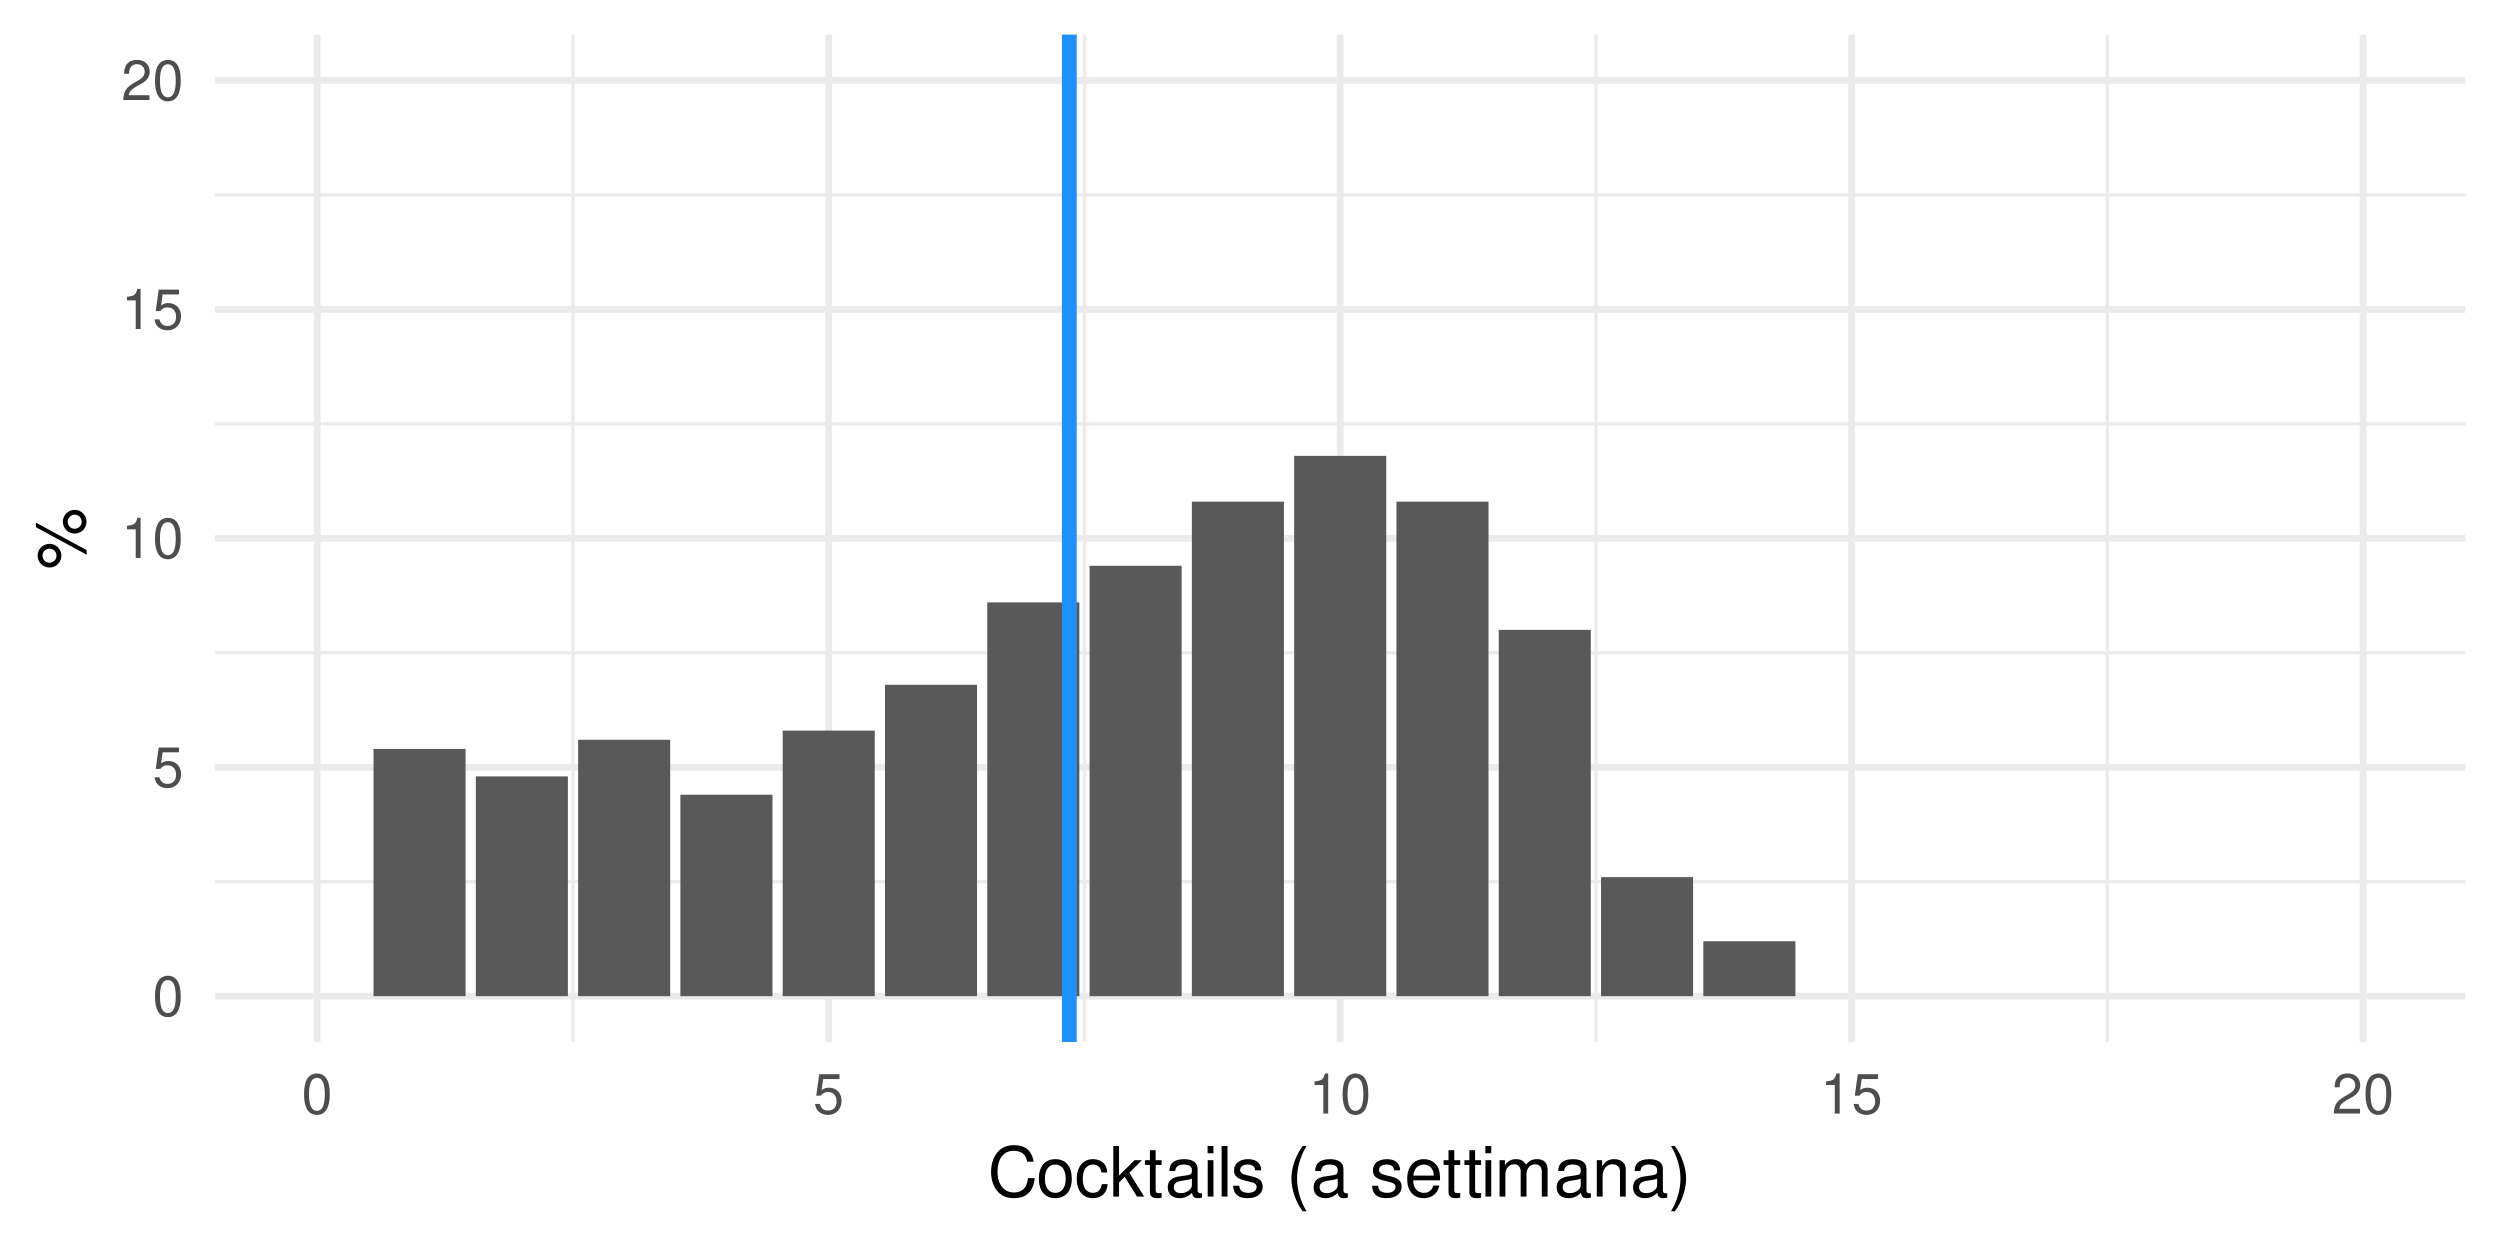
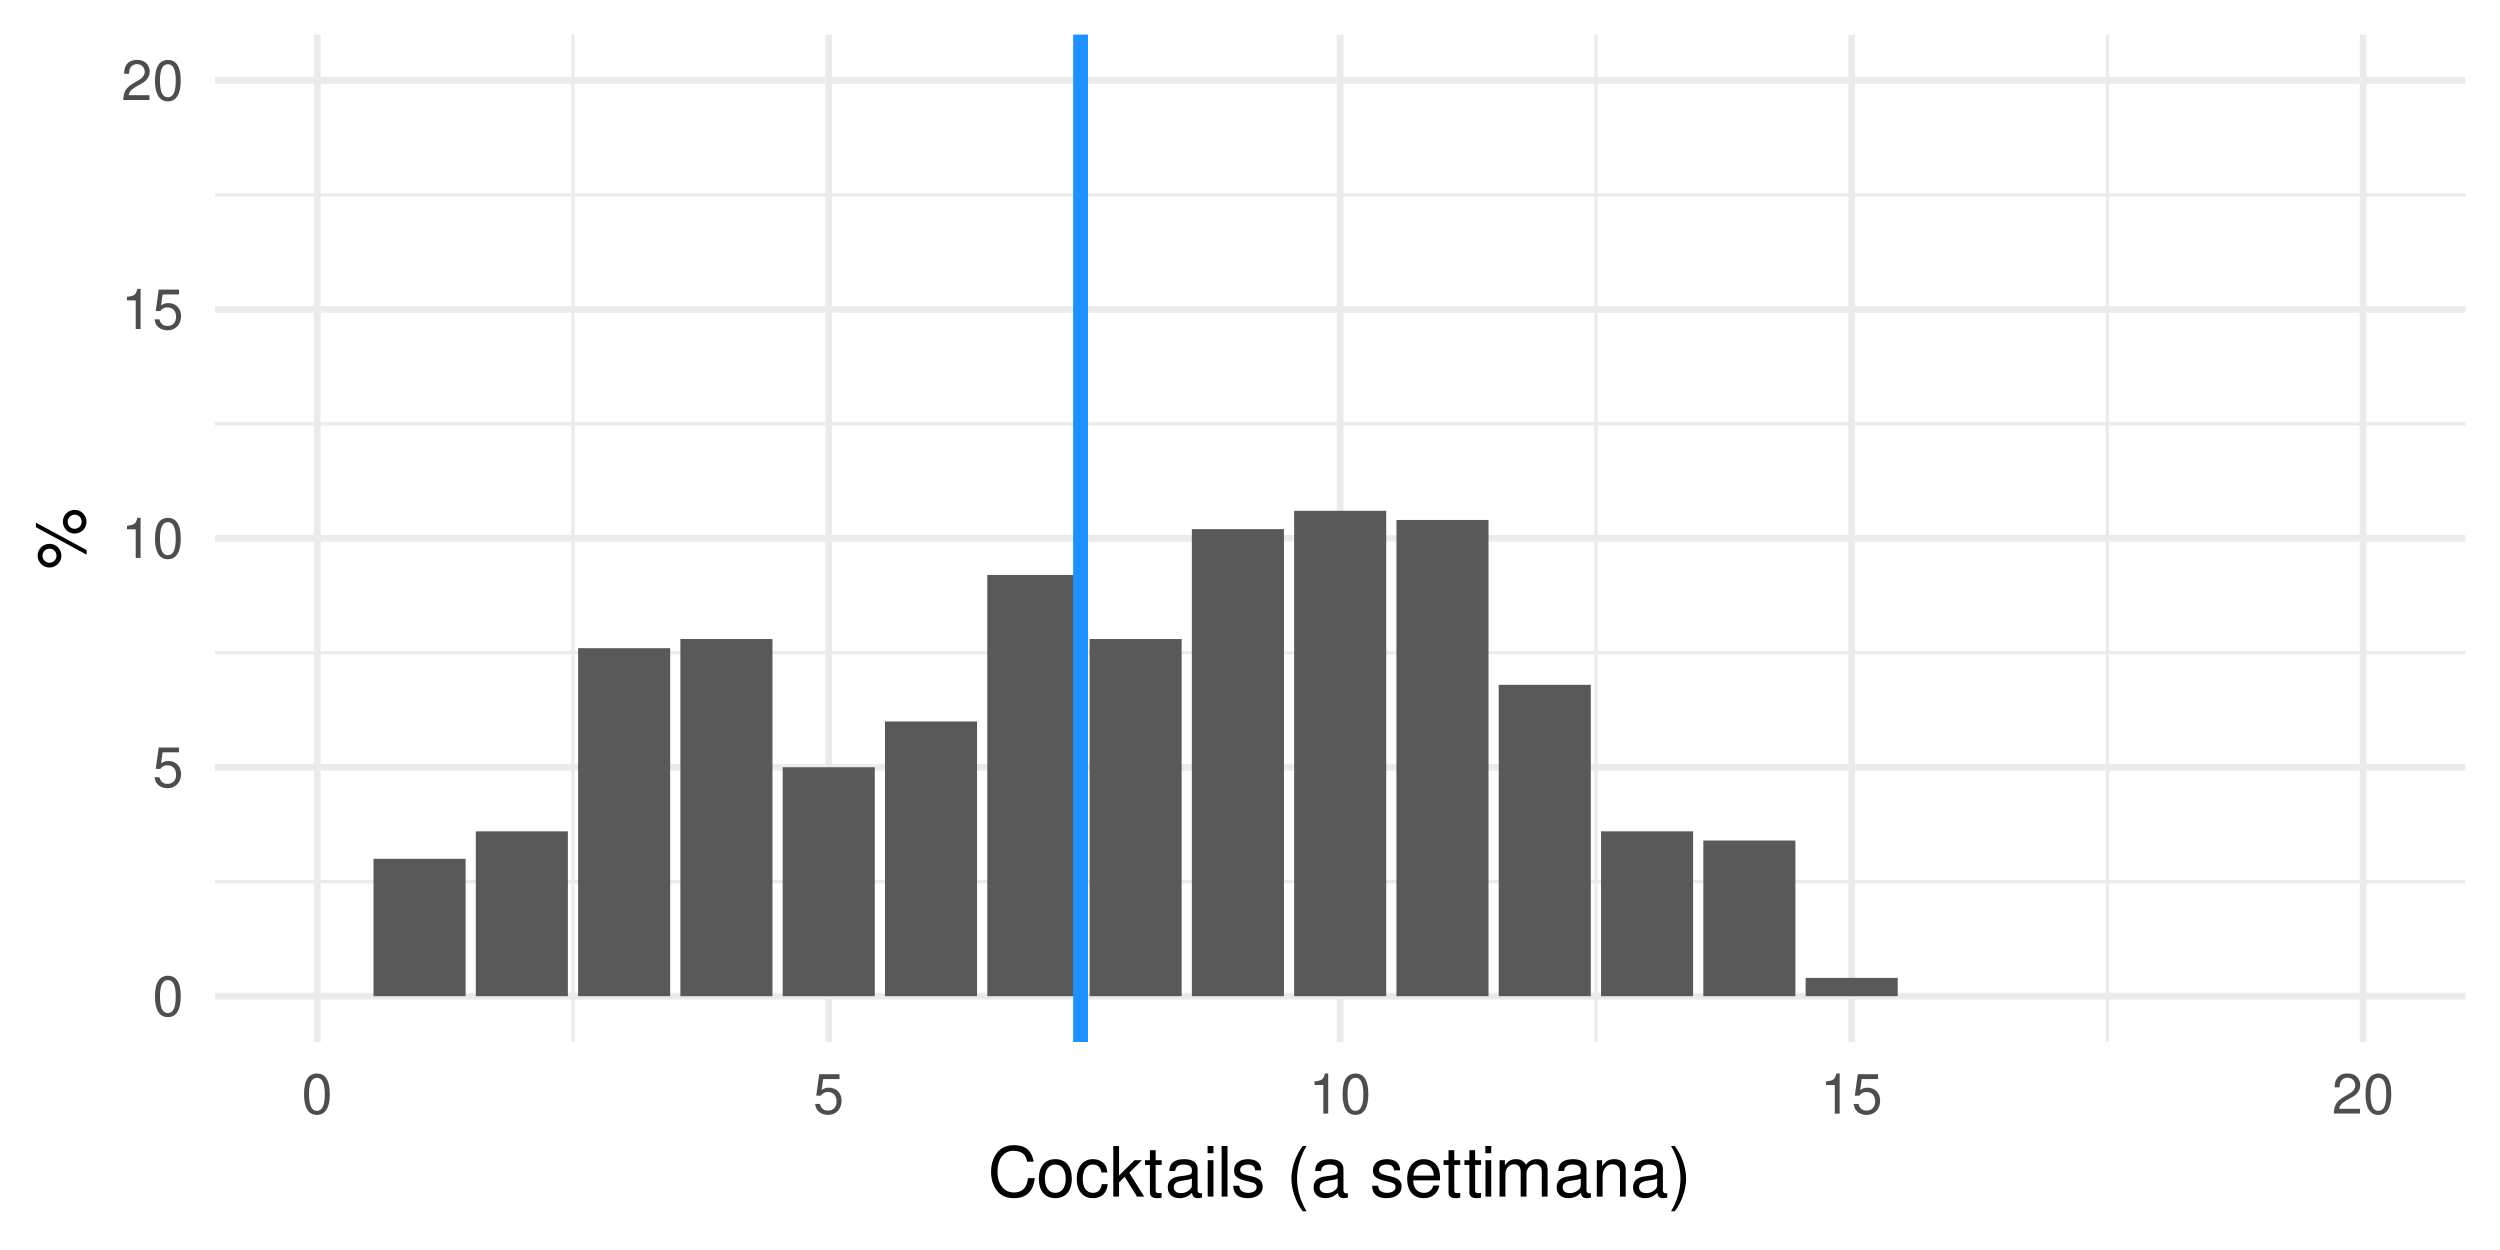
<svg xmlns="http://www.w3.org/2000/svg" xmlns:xlink="http://www.w3.org/1999/xlink" width="720pt" height="360pt" viewBox="0 0 720 360" version="1.1">
  <defs>
    <g>
      <symbol overflow="visible" id="glyph0-0">
        <path style="stroke:none;" d="" />
      </symbol>
      <symbol overflow="visible" id="glyph0-1">
        <path style="stroke:none;" d="M 4.406 -11.562 C 3.344 -11.562 2.391 -11.094 1.797 -10.297 C 1.062 -9.281 0.688 -7.75 0.688 -5.594 C 0.688 -1.703 1.969 0.375 4.406 0.375 C 6.797 0.375 8.109 -1.703 8.109 -5.5 C 8.109 -7.75 7.766 -9.25 7.016 -10.297 C 6.422 -11.109 5.469 -11.562 4.406 -11.562 Z M 4.406 -10.312 C 5.922 -10.312 6.672 -8.766 6.672 -5.625 C 6.672 -2.344 5.938 -0.797 4.375 -0.797 C 2.875 -0.797 2.125 -2.406 2.125 -5.578 C 2.125 -8.766 2.875 -10.312 4.406 -10.312 Z M 4.406 -10.312 " />
      </symbol>
      <symbol overflow="visible" id="glyph0-2">
        <path style="stroke:none;" d="M 7.609 -11.344 L 1.766 -11.344 L 0.906 -5.172 L 2.203 -5.172 C 2.859 -5.953 3.406 -6.219 4.297 -6.219 C 5.828 -6.219 6.766 -5.188 6.766 -3.5 C 6.766 -1.875 5.828 -0.875 4.281 -0.875 C 3.062 -0.875 2.297 -1.5 1.969 -2.781 L 0.562 -2.781 C 0.75 -1.859 0.906 -1.406 1.25 -0.984 C 1.891 -0.125 3.047 0.375 4.312 0.375 C 6.609 0.375 8.203 -1.297 8.203 -3.703 C 8.203 -5.938 6.719 -7.469 4.547 -7.469 C 3.75 -7.469 3.109 -7.266 2.453 -6.781 L 2.891 -9.953 L 7.609 -9.953 Z M 7.609 -11.344 " />
      </symbol>
      <symbol overflow="visible" id="glyph0-3">
        <path style="stroke:none;" d="M 4.141 -8.234 L 4.141 0 L 5.547 0 L 5.547 -11.562 L 4.625 -11.562 C 4.125 -9.797 3.812 -9.547 1.625 -9.266 L 1.625 -8.234 Z M 4.141 -8.234 " />
      </symbol>
      <symbol overflow="visible" id="glyph0-4">
        <path style="stroke:none;" d="M 8.094 -1.391 L 2.125 -1.391 C 2.266 -2.359 2.781 -2.953 4.172 -3.812 L 5.781 -4.703 C 7.359 -5.578 8.172 -6.766 8.172 -8.188 C 8.172 -9.156 7.797 -10.047 7.125 -10.672 C 6.453 -11.281 5.609 -11.562 4.547 -11.562 C 3.109 -11.562 2.031 -11.062 1.406 -10.062 C 1.016 -9.453 0.828 -8.734 0.797 -7.562 L 2.203 -7.562 C 2.25 -8.359 2.359 -8.812 2.547 -9.203 C 2.906 -9.906 3.641 -10.344 4.5 -10.344 C 5.781 -10.344 6.734 -9.406 6.734 -8.156 C 6.734 -7.234 6.203 -6.438 5.203 -5.859 L 3.734 -4.984 C 1.359 -3.625 0.672 -2.547 0.547 -0.016 L 8.094 -0.016 Z M 8.094 -1.391 " />
      </symbol>
      <symbol overflow="visible" id="glyph1-0">
        <path style="stroke:none;" d="" />
      </symbol>
      <symbol overflow="visible" id="glyph1-1">
        <path style="stroke:none;" d="M 13.234 -10.062 C 12.656 -13.266 10.812 -14.812 7.625 -14.812 C 5.656 -14.812 4.078 -14.203 3 -13 C 1.688 -11.562 0.953 -9.484 0.953 -7.125 C 0.953 -4.719 1.703 -2.656 3.062 -1.234 C 4.203 -0.078 5.641 0.453 7.547 0.453 C 11.094 0.453 13.094 -1.453 13.547 -5.312 L 11.625 -5.312 C 11.453 -4.312 11.266 -3.641 10.953 -3.062 C 10.359 -1.859 9.125 -1.188 7.562 -1.188 C 4.656 -1.188 2.812 -3.5 2.812 -7.141 C 2.812 -10.875 4.562 -13.188 7.406 -13.188 C 8.578 -13.188 9.688 -12.844 10.281 -12.266 C 10.812 -11.766 11.125 -11.156 11.344 -10.062 Z M 13.234 -10.062 " />
      </symbol>
      <symbol overflow="visible" id="glyph1-2">
        <path style="stroke:none;" d="M 5.438 -10.781 C 2.484 -10.781 0.719 -8.688 0.719 -5.156 C 0.719 -1.625 2.484 0.453 5.453 0.453 C 8.422 0.453 10.203 -1.641 10.203 -5.078 C 10.203 -8.719 8.484 -10.781 5.438 -10.781 Z M 5.453 -9.234 C 7.344 -9.234 8.453 -7.703 8.453 -5.094 C 8.453 -2.625 7.297 -1.078 5.453 -1.078 C 3.594 -1.078 2.453 -2.625 2.453 -5.156 C 2.453 -7.703 3.594 -9.234 5.453 -9.234 Z M 5.453 -9.234 " />
      </symbol>
      <symbol overflow="visible" id="glyph1-3">
        <path style="stroke:none;" d="M 9.422 -6.953 C 9.344 -7.984 9.125 -8.641 8.719 -9.219 C 8 -10.203 6.734 -10.781 5.281 -10.781 C 2.438 -10.781 0.625 -8.547 0.625 -5.062 C 0.625 -1.688 2.422 0.453 5.266 0.453 C 7.766 0.453 9.344 -1.047 9.547 -3.594 L 7.859 -3.594 C 7.578 -1.922 6.719 -1.078 5.297 -1.078 C 3.453 -1.078 2.359 -2.578 2.359 -5.062 C 2.359 -7.688 3.438 -9.234 5.266 -9.234 C 6.656 -9.234 7.547 -8.422 7.734 -6.953 Z M 9.422 -6.953 " />
      </symbol>
      <symbol overflow="visible" id="glyph1-4">
        <path style="stroke:none;" d="M 2.812 -14.578 L 1.156 -14.578 L 1.156 0 L 2.812 0 L 2.812 -4.078 L 4.438 -5.688 L 7.984 0 L 10.047 0 L 5.766 -6.859 L 9.406 -10.484 L 7.266 -10.484 L 2.812 -6.047 Z M 2.812 -14.578 " />
      </symbol>
      <symbol overflow="visible" id="glyph1-5">
        <path style="stroke:none;" d="M 5.078 -10.484 L 3.359 -10.484 L 3.359 -13.359 L 1.703 -13.359 L 1.703 -10.484 L 0.281 -10.484 L 0.281 -9.125 L 1.703 -9.125 L 1.703 -1.203 C 1.703 -0.125 2.422 0.453 3.719 0.453 C 4.156 0.453 4.516 0.422 5.078 0.312 L 5.078 -1.078 C 4.844 -1.016 4.625 -1 4.281 -1 C 3.562 -1 3.359 -1.203 3.359 -1.938 L 3.359 -9.125 L 5.078 -9.125 Z M 5.078 -10.484 " />
      </symbol>
      <symbol overflow="visible" id="glyph1-6">
        <path style="stroke:none;" d="M 10.703 -0.984 C 10.516 -0.938 10.438 -0.938 10.344 -0.938 C 9.766 -0.938 9.438 -1.234 9.438 -1.766 L 9.438 -7.922 C 9.438 -9.781 8.078 -10.781 5.5 -10.781 C 3.953 -10.781 2.734 -10.344 2.016 -9.562 C 1.547 -9.016 1.344 -8.422 1.297 -7.375 L 2.984 -7.375 C 3.125 -8.656 3.875 -9.234 5.438 -9.234 C 6.953 -9.234 7.781 -8.688 7.781 -7.688 L 7.781 -7.234 C 7.766 -6.516 7.406 -6.266 6.047 -6.078 C 3.688 -5.781 3.312 -5.703 2.688 -5.438 C 1.453 -4.922 0.844 -4 0.844 -2.641 C 0.844 -0.734 2.156 0.453 4.281 0.453 C 5.594 0.453 6.656 0 7.844 -1.078 C 7.953 0 8.484 0.453 9.562 0.453 C 9.922 0.453 10.141 0.422 10.703 0.281 Z M 7.781 -3.297 C 7.781 -2.734 7.625 -2.406 7.125 -1.938 C 6.438 -1.312 5.625 -1 4.641 -1 C 3.344 -1 2.578 -1.625 2.578 -2.688 C 2.578 -3.781 3.297 -4.344 5.094 -4.594 C 6.875 -4.844 7.219 -4.922 7.781 -5.188 Z M 7.781 -3.297 " />
      </symbol>
      <symbol overflow="visible" id="glyph1-7">
        <path style="stroke:none;" d="M 3 -10.484 L 1.344 -10.484 L 1.344 0 L 3 0 Z M 3 -14.578 L 1.312 -14.578 L 1.312 -12.484 L 3 -12.484 Z M 3 -14.578 " />
      </symbol>
      <symbol overflow="visible" id="glyph1-8">
        <path style="stroke:none;" d="M 3.047 -14.578 L 1.359 -14.578 L 1.359 0 L 3.047 0 Z M 3.047 -14.578 " />
      </symbol>
      <symbol overflow="visible" id="glyph1-9">
        <path style="stroke:none;" d="M 8.766 -7.562 C 8.734 -9.625 7.375 -10.781 4.953 -10.781 C 2.516 -10.781 0.938 -9.516 0.938 -7.578 C 0.938 -5.938 1.781 -5.156 4.266 -4.562 L 5.812 -4.188 C 6.984 -3.906 7.438 -3.484 7.438 -2.734 C 7.438 -1.734 6.453 -1.078 5 -1.078 C 4.094 -1.078 3.344 -1.344 2.922 -1.781 C 2.656 -2.078 2.547 -2.375 2.438 -3.125 L 0.688 -3.125 C 0.766 -0.703 2.125 0.453 4.859 0.453 C 7.5 0.453 9.188 -0.844 9.188 -2.859 C 9.188 -4.422 8.297 -5.281 6.219 -5.781 L 4.625 -6.156 C 3.266 -6.484 2.688 -6.922 2.688 -7.656 C 2.688 -8.641 3.547 -9.234 4.906 -9.234 C 6.234 -9.234 6.953 -8.656 7 -7.562 Z M 8.766 -7.562 " />
      </symbol>
      <symbol overflow="visible" id="glyph1-10">
        <path style="stroke:none;" d="" />
      </symbol>
      <symbol overflow="visible" id="glyph1-11">
        <path style="stroke:none;" d="M 4.719 -14.578 C 2.719 -11.953 1.453 -8.312 1.453 -5.188 C 1.453 -2.016 2.719 1.625 4.719 4.234 L 5.812 4.234 C 4.062 1.375 3.078 -1.984 3.078 -5.188 C 3.078 -8.359 4.062 -11.734 5.812 -14.578 Z M 4.719 -14.578 " />
      </symbol>
      <symbol overflow="visible" id="glyph1-12">
        <path style="stroke:none;" d="M 10.266 -4.688 C 10.266 -6.281 10.141 -7.234 9.844 -8.016 C 9.156 -9.734 7.562 -10.781 5.594 -10.781 C 2.688 -10.781 0.797 -8.562 0.797 -5.094 C 0.797 -1.641 2.594 0.453 5.562 0.453 C 7.953 0.453 9.625 -0.906 10.047 -3.188 L 8.359 -3.188 C 7.906 -1.797 6.953 -1.078 5.625 -1.078 C 4.562 -1.078 3.656 -1.562 3.094 -2.438 C 2.703 -3.047 2.562 -3.641 2.547 -4.688 Z M 2.578 -6.047 C 2.719 -7.984 3.906 -9.234 5.578 -9.234 C 7.281 -9.234 8.453 -7.922 8.453 -6.047 Z M 2.578 -6.047 " />
      </symbol>
      <symbol overflow="visible" id="glyph1-13">
        <path style="stroke:none;" d="M 1.406 -10.484 L 1.406 0 L 3.078 0 L 3.078 -6.578 C 3.078 -8.094 4.188 -9.312 5.547 -9.312 C 6.781 -9.312 7.484 -8.562 7.484 -7.219 L 7.484 0 L 9.156 0 L 9.156 -6.578 C 9.156 -8.094 10.266 -9.312 11.625 -9.312 C 12.844 -9.312 13.562 -8.547 13.562 -7.219 L 13.562 0 L 15.234 0 L 15.234 -7.859 C 15.234 -9.734 14.156 -10.781 12.203 -10.781 C 10.797 -10.781 9.953 -10.359 8.984 -9.188 C 8.359 -10.297 7.516 -10.781 6.156 -10.781 C 4.766 -10.781 3.812 -10.266 2.938 -9 L 2.938 -10.484 Z M 1.406 -10.484 " />
      </symbol>
      <symbol overflow="visible" id="glyph1-14">
        <path style="stroke:none;" d="M 1.406 -10.484 L 1.406 0 L 3.078 0 L 3.078 -5.781 C 3.078 -7.922 4.203 -9.312 5.922 -9.312 C 7.234 -9.312 8.078 -8.516 8.078 -7.266 L 8.078 0 L 9.734 0 L 9.734 -7.922 C 9.734 -9.656 8.438 -10.781 6.422 -10.781 C 4.859 -10.781 3.859 -10.188 2.938 -8.719 L 2.938 -10.484 Z M 1.406 -10.484 " />
      </symbol>
      <symbol overflow="visible" id="glyph1-15">
        <path style="stroke:none;" d="M 1.859 4.234 C 3.859 1.625 5.125 -2.016 5.125 -5.156 C 5.125 -8.312 3.859 -11.953 1.859 -14.578 L 0.766 -14.578 C 2.516 -11.719 3.5 -8.359 3.5 -5.156 C 3.5 -1.984 2.516 1.406 0.766 4.234 Z M 1.859 4.234 " />
      </symbol>
      <symbol overflow="visible" id="glyph2-0">
        <path style="stroke:none;" d="" />
      </symbol>
      <symbol overflow="visible" id="glyph2-1">
        <path style="stroke:none;" d="M -13.703 -3.984 C -13.703 -2.094 -12.156 -0.578 -10.281 -0.578 C -8.406 -0.578 -6.859 -2.094 -6.859 -4 C -6.859 -5.859 -8.406 -7.406 -10.234 -7.406 C -12.188 -7.406 -13.703 -5.906 -13.703 -3.984 Z M -12.297 -3.984 C -12.297 -5.125 -11.406 -6.016 -10.266 -6.016 C -9.156 -6.016 -8.266 -5.094 -8.266 -4 C -8.266 -2.875 -9.156 -1.953 -10.281 -1.953 C -11.406 -1.953 -12.297 -2.859 -12.297 -3.984 Z M -14.188 -12.188 L 0.406 -4.281 L 0.406 -5.594 L -14.188 -13.5 Z M -6.438 -13.766 C -6.438 -11.875 -4.922 -10.359 -3.047 -10.359 C -1.141 -10.359 0.375 -11.875 0.375 -13.781 C 0.375 -15.641 -1.141 -17.188 -3 -17.188 C -4.922 -17.188 -6.438 -15.688 -6.438 -13.766 Z M -5.047 -13.766 C -5.047 -14.906 -4.141 -15.797 -3 -15.797 C -1.922 -15.797 -1.016 -14.875 -1.016 -13.781 C -1.016 -12.641 -1.922 -11.734 -3.047 -11.734 C -4.141 -11.734 -5.047 -12.641 -5.047 -13.766 Z M -5.047 -13.766 " />
      </symbol>
    </g>
    <clipPath id="clip1">
      <path d="M 61.91 253 L 710.039 253 L 710.039 255 L 61.91 255 Z M 61.91 253 " />
    </clipPath>
    <clipPath id="clip2">
      <path d="M 61.91 187 L 710.039 187 L 710.039 189 L 61.91 189 Z M 61.91 187 " />
    </clipPath>
    <clipPath id="clip3">
      <path d="M 61.91 121 L 710.039 121 L 710.039 123 L 61.91 123 Z M 61.91 121 " />
    </clipPath>
    <clipPath id="clip4">
      <path d="M 61.91 55 L 710.039 55 L 710.039 57 L 61.91 57 Z M 61.91 55 " />
    </clipPath>
    <clipPath id="clip5">
      <path d="M 164 9.961 L 166 9.961 L 166 300.09 L 164 300.09 Z M 164 9.961 " />
    </clipPath>
    <clipPath id="clip6">
      <path d="M 311 9.961 L 313 9.961 L 313 300.09 L 311 300.09 Z M 311 9.961 " />
    </clipPath>
    <clipPath id="clip7">
      <path d="M 459 9.961 L 461 9.961 L 461 300.09 L 459 300.09 Z M 459 9.961 " />
    </clipPath>
    <clipPath id="clip8">
      <path d="M 606 9.961 L 608 9.961 L 608 300.09 L 606 300.09 Z M 606 9.961 " />
    </clipPath>
    <clipPath id="clip9">
      <path d="M 61.91 285 L 710.039 285 L 710.039 288 L 61.91 288 Z M 61.91 285 " />
    </clipPath>
    <clipPath id="clip10">
      <path d="M 61.91 219 L 710.039 219 L 710.039 222 L 61.91 222 Z M 61.91 219 " />
    </clipPath>
    <clipPath id="clip11">
      <path d="M 61.91 154 L 710.039 154 L 710.039 156 L 61.91 156 Z M 61.91 154 " />
    </clipPath>
    <clipPath id="clip12">
      <path d="M 61.91 88 L 710.039 88 L 710.039 91 L 61.91 91 Z M 61.91 88 " />
    </clipPath>
    <clipPath id="clip13">
      <path d="M 61.91 22 L 710.039 22 L 710.039 25 L 61.91 25 Z M 61.91 22 " />
    </clipPath>
    <clipPath id="clip14">
      <path d="M 90 9.961 L 93 9.961 L 93 300.09 L 90 300.09 Z M 90 9.961 " />
    </clipPath>
    <clipPath id="clip15">
      <path d="M 237 9.961 L 240 9.961 L 240 300.09 L 237 300.09 Z M 237 9.961 " />
    </clipPath>
    <clipPath id="clip16">
      <path d="M 385 9.961 L 387 9.961 L 387 300.09 L 385 300.09 Z M 385 9.961 " />
    </clipPath>
    <clipPath id="clip17">
      <path d="M 532 9.961 L 535 9.961 L 535 300.09 L 532 300.09 Z M 532 9.961 " />
    </clipPath>
    <clipPath id="clip18">
      <path d="M 679 9.961 L 682 9.961 L 682 300.09 L 679 300.09 Z M 679 9.961 " />
    </clipPath>
    <clipPath id="clip19">
-       <path d="M 305 9.961 L 311 9.961 L 311 300.09 L 305 300.09 Z M 305 9.961 " />
+       <path d="M 309 9.961 L 314 9.961 L 314 300.09 L 309 300.09 Z M 309 9.961 " />
    </clipPath>
  </defs>
  <g id="surface55">
    <rect x="0" y="0" width="720" height="360" style="fill:rgb(100%,100%,100%);fill-opacity:1;stroke:none;" />
    <rect x="0" y="0" width="720" height="360" style="fill:rgb(100%,100%,100%);fill-opacity:1;stroke:none;" />
    <g clip-path="url(#clip1)" clip-rule="nonzero">
      <path style="fill:none;stroke-width:0.97;stroke-linecap:butt;stroke-linejoin:round;stroke:rgb(92.157%,92.157%,92.157%);stroke-opacity:1;stroke-miterlimit:10;" d="M 61.91 253.934 L 710.039 253.934 " />
    </g>
    <g clip-path="url(#clip2)" clip-rule="nonzero">
      <path style="fill:none;stroke-width:0.97;stroke-linecap:butt;stroke-linejoin:round;stroke:rgb(92.157%,92.157%,92.157%);stroke-opacity:1;stroke-miterlimit:10;" d="M 61.91 187.996 L 710.039 187.996 " />
    </g>
    <g clip-path="url(#clip3)" clip-rule="nonzero">
      <path style="fill:none;stroke-width:0.97;stroke-linecap:butt;stroke-linejoin:round;stroke:rgb(92.157%,92.157%,92.157%);stroke-opacity:1;stroke-miterlimit:10;" d="M 61.91 122.059 L 710.039 122.059 " />
    </g>
    <g clip-path="url(#clip4)" clip-rule="nonzero">
      <path style="fill:none;stroke-width:0.97;stroke-linecap:butt;stroke-linejoin:round;stroke:rgb(92.157%,92.157%,92.157%);stroke-opacity:1;stroke-miterlimit:10;" d="M 61.91 56.121 L 710.039 56.121 " />
    </g>
    <g clip-path="url(#clip5)" clip-rule="nonzero">
      <path style="fill:none;stroke-width:0.97;stroke-linecap:butt;stroke-linejoin:round;stroke:rgb(92.157%,92.157%,92.157%);stroke-opacity:1;stroke-miterlimit:10;" d="M 165.02 300.09 L 165.02 9.961 " />
    </g>
    <g clip-path="url(#clip6)" clip-rule="nonzero">
      <path style="fill:none;stroke-width:0.97;stroke-linecap:butt;stroke-linejoin:round;stroke:rgb(92.157%,92.157%,92.157%);stroke-opacity:1;stroke-miterlimit:10;" d="M 312.324 300.09 L 312.324 9.961 " />
    </g>
    <g clip-path="url(#clip7)" clip-rule="nonzero">
      <path style="fill:none;stroke-width:0.97;stroke-linecap:butt;stroke-linejoin:round;stroke:rgb(92.157%,92.157%,92.157%);stroke-opacity:1;stroke-miterlimit:10;" d="M 459.625 300.09 L 459.625 9.961 " />
    </g>
    <g clip-path="url(#clip8)" clip-rule="nonzero">
      <path style="fill:none;stroke-width:0.97;stroke-linecap:butt;stroke-linejoin:round;stroke:rgb(92.157%,92.157%,92.157%);stroke-opacity:1;stroke-miterlimit:10;" d="M 606.926 300.09 L 606.926 9.961 " />
    </g>
    <g clip-path="url(#clip9)" clip-rule="nonzero">
      <path style="fill:none;stroke-width:1.94;stroke-linecap:butt;stroke-linejoin:round;stroke:rgb(92.157%,92.157%,92.157%);stroke-opacity:1;stroke-miterlimit:10;" d="M 61.91 286.902 L 710.039 286.902 " />
    </g>
    <g clip-path="url(#clip10)" clip-rule="nonzero">
      <path style="fill:none;stroke-width:1.94;stroke-linecap:butt;stroke-linejoin:round;stroke:rgb(92.157%,92.157%,92.157%);stroke-opacity:1;stroke-miterlimit:10;" d="M 61.91 220.965 L 710.039 220.965 " />
    </g>
    <g clip-path="url(#clip11)" clip-rule="nonzero">
      <path style="fill:none;stroke-width:1.94;stroke-linecap:butt;stroke-linejoin:round;stroke:rgb(92.157%,92.157%,92.157%);stroke-opacity:1;stroke-miterlimit:10;" d="M 61.91 155.027 L 710.039 155.027 " />
    </g>
    <g clip-path="url(#clip12)" clip-rule="nonzero">
      <path style="fill:none;stroke-width:1.94;stroke-linecap:butt;stroke-linejoin:round;stroke:rgb(92.157%,92.157%,92.157%);stroke-opacity:1;stroke-miterlimit:10;" d="M 61.91 89.09 L 710.039 89.09 " />
    </g>
    <g clip-path="url(#clip13)" clip-rule="nonzero">
      <path style="fill:none;stroke-width:1.94;stroke-linecap:butt;stroke-linejoin:round;stroke:rgb(92.157%,92.157%,92.157%);stroke-opacity:1;stroke-miterlimit:10;" d="M 61.91 23.148 L 710.039 23.148 " />
    </g>
    <g clip-path="url(#clip14)" clip-rule="nonzero">
      <path style="fill:none;stroke-width:1.94;stroke-linecap:butt;stroke-linejoin:round;stroke:rgb(92.157%,92.157%,92.157%);stroke-opacity:1;stroke-miterlimit:10;" d="M 91.371 300.09 L 91.371 9.961 " />
    </g>
    <g clip-path="url(#clip15)" clip-rule="nonzero">
      <path style="fill:none;stroke-width:1.94;stroke-linecap:butt;stroke-linejoin:round;stroke:rgb(92.157%,92.157%,92.157%);stroke-opacity:1;stroke-miterlimit:10;" d="M 238.672 300.09 L 238.672 9.961 " />
    </g>
    <g clip-path="url(#clip16)" clip-rule="nonzero">
      <path style="fill:none;stroke-width:1.94;stroke-linecap:butt;stroke-linejoin:round;stroke:rgb(92.157%,92.157%,92.157%);stroke-opacity:1;stroke-miterlimit:10;" d="M 385.973 300.09 L 385.973 9.961 " />
    </g>
    <g clip-path="url(#clip17)" clip-rule="nonzero">
      <path style="fill:none;stroke-width:1.94;stroke-linecap:butt;stroke-linejoin:round;stroke:rgb(92.157%,92.157%,92.157%);stroke-opacity:1;stroke-miterlimit:10;" d="M 533.277 300.09 L 533.277 9.961 " />
    </g>
    <g clip-path="url(#clip18)" clip-rule="nonzero">
      <path style="fill:none;stroke-width:1.94;stroke-linecap:butt;stroke-linejoin:round;stroke:rgb(92.157%,92.157%,92.157%);stroke-opacity:1;stroke-miterlimit:10;" d="M 680.578 300.09 L 680.578 9.961 " />
    </g>
-     <path style=" stroke:none;fill-rule:nonzero;fill:rgb(34.902%,34.902%,34.902%);fill-opacity:1;" d="M 107.574 286.902 L 134.09 286.902 L 134.09 215.688 L 107.574 215.688 Z M 107.574 286.902 " />
-     <path style=" stroke:none;fill-rule:nonzero;fill:rgb(34.902%,34.902%,34.902%);fill-opacity:1;" d="M 137.035 286.902 L 163.551 286.902 L 163.551 223.602 L 137.035 223.602 Z M 137.035 286.902 " />
-     <path style=" stroke:none;fill-rule:nonzero;fill:rgb(34.902%,34.902%,34.902%);fill-opacity:1;" d="M 166.496 286.902 L 193.012 286.902 L 193.012 213.051 L 166.496 213.051 Z M 166.496 286.902 " />
-     <path style=" stroke:none;fill-rule:nonzero;fill:rgb(34.902%,34.902%,34.902%);fill-opacity:1;" d="M 195.953 286.902 L 222.469 286.902 L 222.469 228.875 L 195.953 228.875 Z M 195.953 286.902 " />
-     <path style=" stroke:none;fill-rule:nonzero;fill:rgb(34.902%,34.902%,34.902%);fill-opacity:1;" d="M 225.414 286.902 L 251.93 286.902 L 251.93 210.414 L 225.414 210.414 Z M 225.414 286.902 " />
-     <path style=" stroke:none;fill-rule:nonzero;fill:rgb(34.902%,34.902%,34.902%);fill-opacity:1;" d="M 254.875 286.902 L 281.391 286.902 L 281.391 197.227 L 254.875 197.227 Z M 254.875 286.902 " />
-     <path style=" stroke:none;fill-rule:nonzero;fill:rgb(34.902%,34.902%,34.902%);fill-opacity:1;" d="M 284.336 286.902 L 310.852 286.902 L 310.852 173.488 L 284.336 173.488 Z M 284.336 286.902 " />
-     <path style=" stroke:none;fill-rule:nonzero;fill:rgb(34.902%,34.902%,34.902%);fill-opacity:1;" d="M 313.797 286.902 L 340.312 286.902 L 340.312 162.938 L 313.797 162.938 Z M 313.797 286.902 " />
-     <path style=" stroke:none;fill-rule:nonzero;fill:rgb(34.902%,34.902%,34.902%);fill-opacity:1;" d="M 343.258 286.902 L 369.773 286.902 L 369.773 144.477 L 343.258 144.477 Z M 343.258 286.902 " />
-     <path style=" stroke:none;fill-rule:nonzero;fill:rgb(34.902%,34.902%,34.902%);fill-opacity:1;" d="M 372.715 286.902 L 399.23 286.902 L 399.23 131.289 L 372.715 131.289 Z M 372.715 286.902 " />
-     <path style=" stroke:none;fill-rule:nonzero;fill:rgb(34.902%,34.902%,34.902%);fill-opacity:1;" d="M 402.176 286.902 L 428.691 286.902 L 428.691 144.477 L 402.176 144.477 Z M 402.176 286.902 " />
-     <path style=" stroke:none;fill-rule:nonzero;fill:rgb(34.902%,34.902%,34.902%);fill-opacity:1;" d="M 431.637 286.902 L 458.152 286.902 L 458.152 181.402 L 431.637 181.402 Z M 431.637 286.902 " />
-     <path style=" stroke:none;fill-rule:nonzero;fill:rgb(34.902%,34.902%,34.902%);fill-opacity:1;" d="M 461.098 286.902 L 487.613 286.902 L 487.613 252.613 L 461.098 252.613 Z M 461.098 286.902 " />
-     <path style=" stroke:none;fill-rule:nonzero;fill:rgb(34.902%,34.902%,34.902%);fill-opacity:1;" d="M 490.559 286.902 L 517.074 286.902 L 517.074 271.078 L 490.559 271.078 Z M 490.559 286.902 " />
+     <path style=" stroke:none;fill-rule:nonzero;fill:rgb(34.902%,34.902%,34.902%);fill-opacity:1;" d="M 107.574 286.902 L 134.09 286.902 L 134.09 247.34 L 107.574 247.34 Z M 107.574 286.902 " />
+     <path style=" stroke:none;fill-rule:nonzero;fill:rgb(34.902%,34.902%,34.902%);fill-opacity:1;" d="M 137.035 286.902 L 163.551 286.902 L 163.551 239.426 L 137.035 239.426 Z M 137.035 286.902 " />
+     <path style=" stroke:none;fill-rule:nonzero;fill:rgb(34.902%,34.902%,34.902%);fill-opacity:1;" d="M 166.496 286.902 L 193.012 286.902 L 193.012 186.676 L 166.496 186.676 Z M 166.496 286.902 " />
+     <path style=" stroke:none;fill-rule:nonzero;fill:rgb(34.902%,34.902%,34.902%);fill-opacity:1;" d="M 195.953 286.902 L 222.469 286.902 L 222.469 184.039 L 195.953 184.039 Z M 195.953 286.902 " />
+     <path style=" stroke:none;fill-rule:nonzero;fill:rgb(34.902%,34.902%,34.902%);fill-opacity:1;" d="M 225.414 286.902 L 251.93 286.902 L 251.93 220.965 L 225.414 220.965 Z M 225.414 286.902 " />
+     <path style=" stroke:none;fill-rule:nonzero;fill:rgb(34.902%,34.902%,34.902%);fill-opacity:1;" d="M 254.875 286.902 L 281.391 286.902 L 281.391 207.777 L 254.875 207.777 Z M 254.875 286.902 " />
+     <path style=" stroke:none;fill-rule:nonzero;fill:rgb(34.902%,34.902%,34.902%);fill-opacity:1;" d="M 284.336 286.902 L 310.852 286.902 L 310.852 165.578 L 284.336 165.578 Z M 284.336 286.902 " />
+     <path style=" stroke:none;fill-rule:nonzero;fill:rgb(34.902%,34.902%,34.902%);fill-opacity:1;" d="M 313.797 286.902 L 340.312 286.902 L 340.312 184.039 L 313.797 184.039 Z M 313.797 286.902 " />
+     <path style=" stroke:none;fill-rule:nonzero;fill:rgb(34.902%,34.902%,34.902%);fill-opacity:1;" d="M 343.258 286.902 L 369.773 286.902 L 369.773 152.391 L 343.258 152.391 Z M 343.258 286.902 " />
+     <path style=" stroke:none;fill-rule:nonzero;fill:rgb(34.902%,34.902%,34.902%);fill-opacity:1;" d="M 372.715 286.902 L 399.23 286.902 L 399.23 147.113 L 372.715 147.113 Z M 372.715 286.902 " />
+     <path style=" stroke:none;fill-rule:nonzero;fill:rgb(34.902%,34.902%,34.902%);fill-opacity:1;" d="M 402.176 286.902 L 428.691 286.902 L 428.691 149.75 L 402.176 149.75 Z M 402.176 286.902 " />
+     <path style=" stroke:none;fill-rule:nonzero;fill:rgb(34.902%,34.902%,34.902%);fill-opacity:1;" d="M 431.637 286.902 L 458.152 286.902 L 458.152 197.227 L 431.637 197.227 Z M 431.637 286.902 " />
+     <path style=" stroke:none;fill-rule:nonzero;fill:rgb(34.902%,34.902%,34.902%);fill-opacity:1;" d="M 461.098 286.902 L 487.613 286.902 L 487.613 239.426 L 461.098 239.426 Z M 461.098 286.902 " />
+     <path style=" stroke:none;fill-rule:nonzero;fill:rgb(34.902%,34.902%,34.902%);fill-opacity:1;" d="M 490.559 286.902 L 517.074 286.902 L 517.074 242.066 L 490.559 242.066 Z M 490.559 286.902 " />
+     <path style=" stroke:none;fill-rule:nonzero;fill:rgb(34.902%,34.902%,34.902%);fill-opacity:1;" d="M 520.02 286.902 L 546.535 286.902 L 546.535 281.629 L 520.02 281.629 Z M 520.02 286.902 " />
    <g clip-path="url(#clip19)" clip-rule="nonzero">
-       <path style="fill:none;stroke-width:4.268;stroke-linecap:butt;stroke-linejoin:round;stroke:rgb(11.765%,56.471%,100%);stroke-opacity:1;stroke-miterlimit:10;" d="M 307.965 300.09 L 307.965 9.961 " />
+       <path style="fill:none;stroke-width:4.268;stroke-linecap:butt;stroke-linejoin:round;stroke:rgb(11.765%,56.471%,100%);stroke-opacity:1;stroke-miterlimit:10;" d="M 311.203 300.09 L 311.203 9.961 " />
    </g>
    <g style="fill:rgb(30.196%,30.196%,30.196%);fill-opacity:1;">
      <use xlink:href="#glyph0-1" x="43.945" y="292.566" />
    </g>
    <g style="fill:rgb(30.196%,30.196%,30.196%);fill-opacity:1;">
      <use xlink:href="#glyph0-2" x="43.945" y="226.629" />
    </g>
    <g style="fill:rgb(30.196%,30.196%,30.196%);fill-opacity:1;">
      <use xlink:href="#glyph0-3" x="34.945" y="160.691" />
      <use xlink:href="#glyph0-1" x="43.945" y="160.691" />
    </g>
    <g style="fill:rgb(30.196%,30.196%,30.196%);fill-opacity:1;">
      <use xlink:href="#glyph0-3" x="34.945" y="94.754" />
      <use xlink:href="#glyph0-2" x="43.945" y="94.754" />
    </g>
    <g style="fill:rgb(30.196%,30.196%,30.196%);fill-opacity:1;">
      <use xlink:href="#glyph0-4" x="34.945" y="28.812" />
      <use xlink:href="#glyph0-1" x="43.945" y="28.812" />
    </g>
    <g style="fill:rgb(30.196%,30.196%,30.196%);fill-opacity:1;">
      <use xlink:href="#glyph0-1" x="86.871" y="320.719" />
    </g>
    <g style="fill:rgb(30.196%,30.196%,30.196%);fill-opacity:1;">
      <use xlink:href="#glyph0-2" x="234.172" y="320.719" />
    </g>
    <g style="fill:rgb(30.196%,30.196%,30.196%);fill-opacity:1;">
      <use xlink:href="#glyph0-3" x="376.973" y="320.719" />
      <use xlink:href="#glyph0-1" x="385.973" y="320.719" />
    </g>
    <g style="fill:rgb(30.196%,30.196%,30.196%);fill-opacity:1;">
      <use xlink:href="#glyph0-3" x="524.277" y="320.719" />
      <use xlink:href="#glyph0-2" x="533.277" y="320.719" />
    </g>
    <g style="fill:rgb(30.196%,30.196%,30.196%);fill-opacity:1;">
      <use xlink:href="#glyph0-4" x="671.578" y="320.719" />
      <use xlink:href="#glyph0-1" x="680.578" y="320.719" />
    </g>
    <g style="fill:rgb(0%,0%,0%);fill-opacity:1;">
      <use xlink:href="#glyph1-1" x="284.473" y="344.619" />
      <use xlink:href="#glyph1-2" x="298.473" y="344.619" />
      <use xlink:href="#glyph1-3" x="309.473" y="344.619" />
      <use xlink:href="#glyph1-4" x="319.473" y="344.619" />
      <use xlink:href="#glyph1-5" x="329.473" y="344.619" />
      <use xlink:href="#glyph1-6" x="335.473" y="344.619" />
      <use xlink:href="#glyph1-7" x="346.473" y="344.619" />
      <use xlink:href="#glyph1-8" x="350.473" y="344.619" />
      <use xlink:href="#glyph1-9" x="354.473" y="344.619" />
      <use xlink:href="#glyph1-10" x="364.473" y="344.619" />
      <use xlink:href="#glyph1-11" x="370.473" y="344.619" />
      <use xlink:href="#glyph1-6" x="377.473" y="344.619" />
      <use xlink:href="#glyph1-10" x="388.473" y="344.619" />
      <use xlink:href="#glyph1-9" x="394.473" y="344.619" />
      <use xlink:href="#glyph1-12" x="404.473" y="344.619" />
      <use xlink:href="#glyph1-5" x="415.473" y="344.619" />
      <use xlink:href="#glyph1-5" x="421.473" y="344.619" />
      <use xlink:href="#glyph1-7" x="426.473" y="344.619" />
      <use xlink:href="#glyph1-13" x="430.473" y="344.619" />
      <use xlink:href="#glyph1-6" x="447.473" y="344.619" />
      <use xlink:href="#glyph1-14" x="458.473" y="344.619" />
      <use xlink:href="#glyph1-6" x="469.473" y="344.619" />
      <use xlink:href="#glyph1-15" x="480.473" y="344.619" />
    </g>
    <g style="fill:rgb(0%,0%,0%);fill-opacity:1;">
      <use xlink:href="#glyph2-1" x="24.541" y="164.027" />
    </g>
  </g>
</svg>
